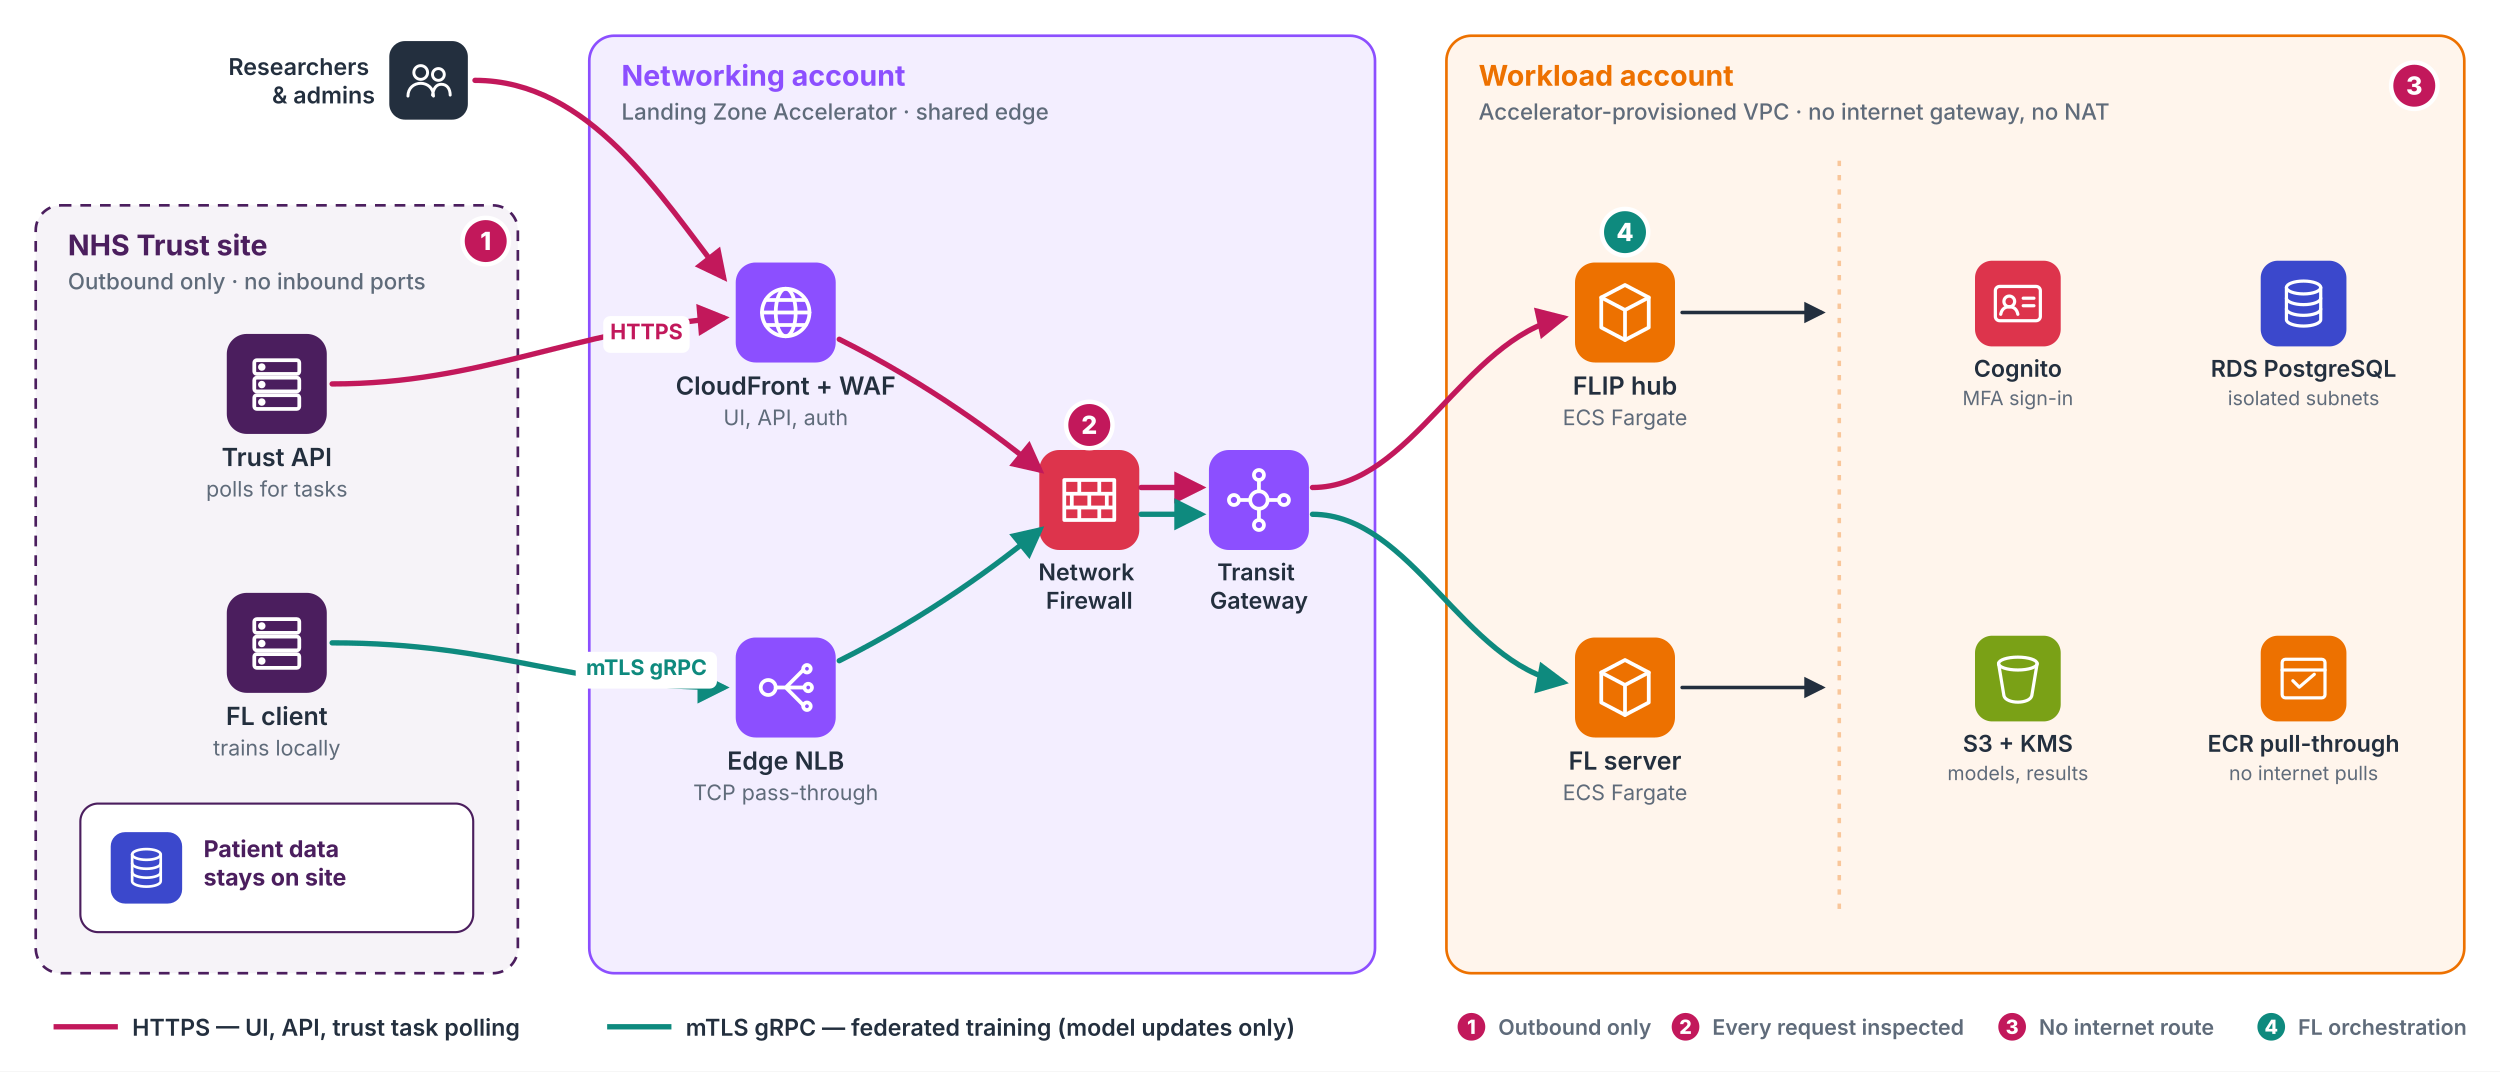
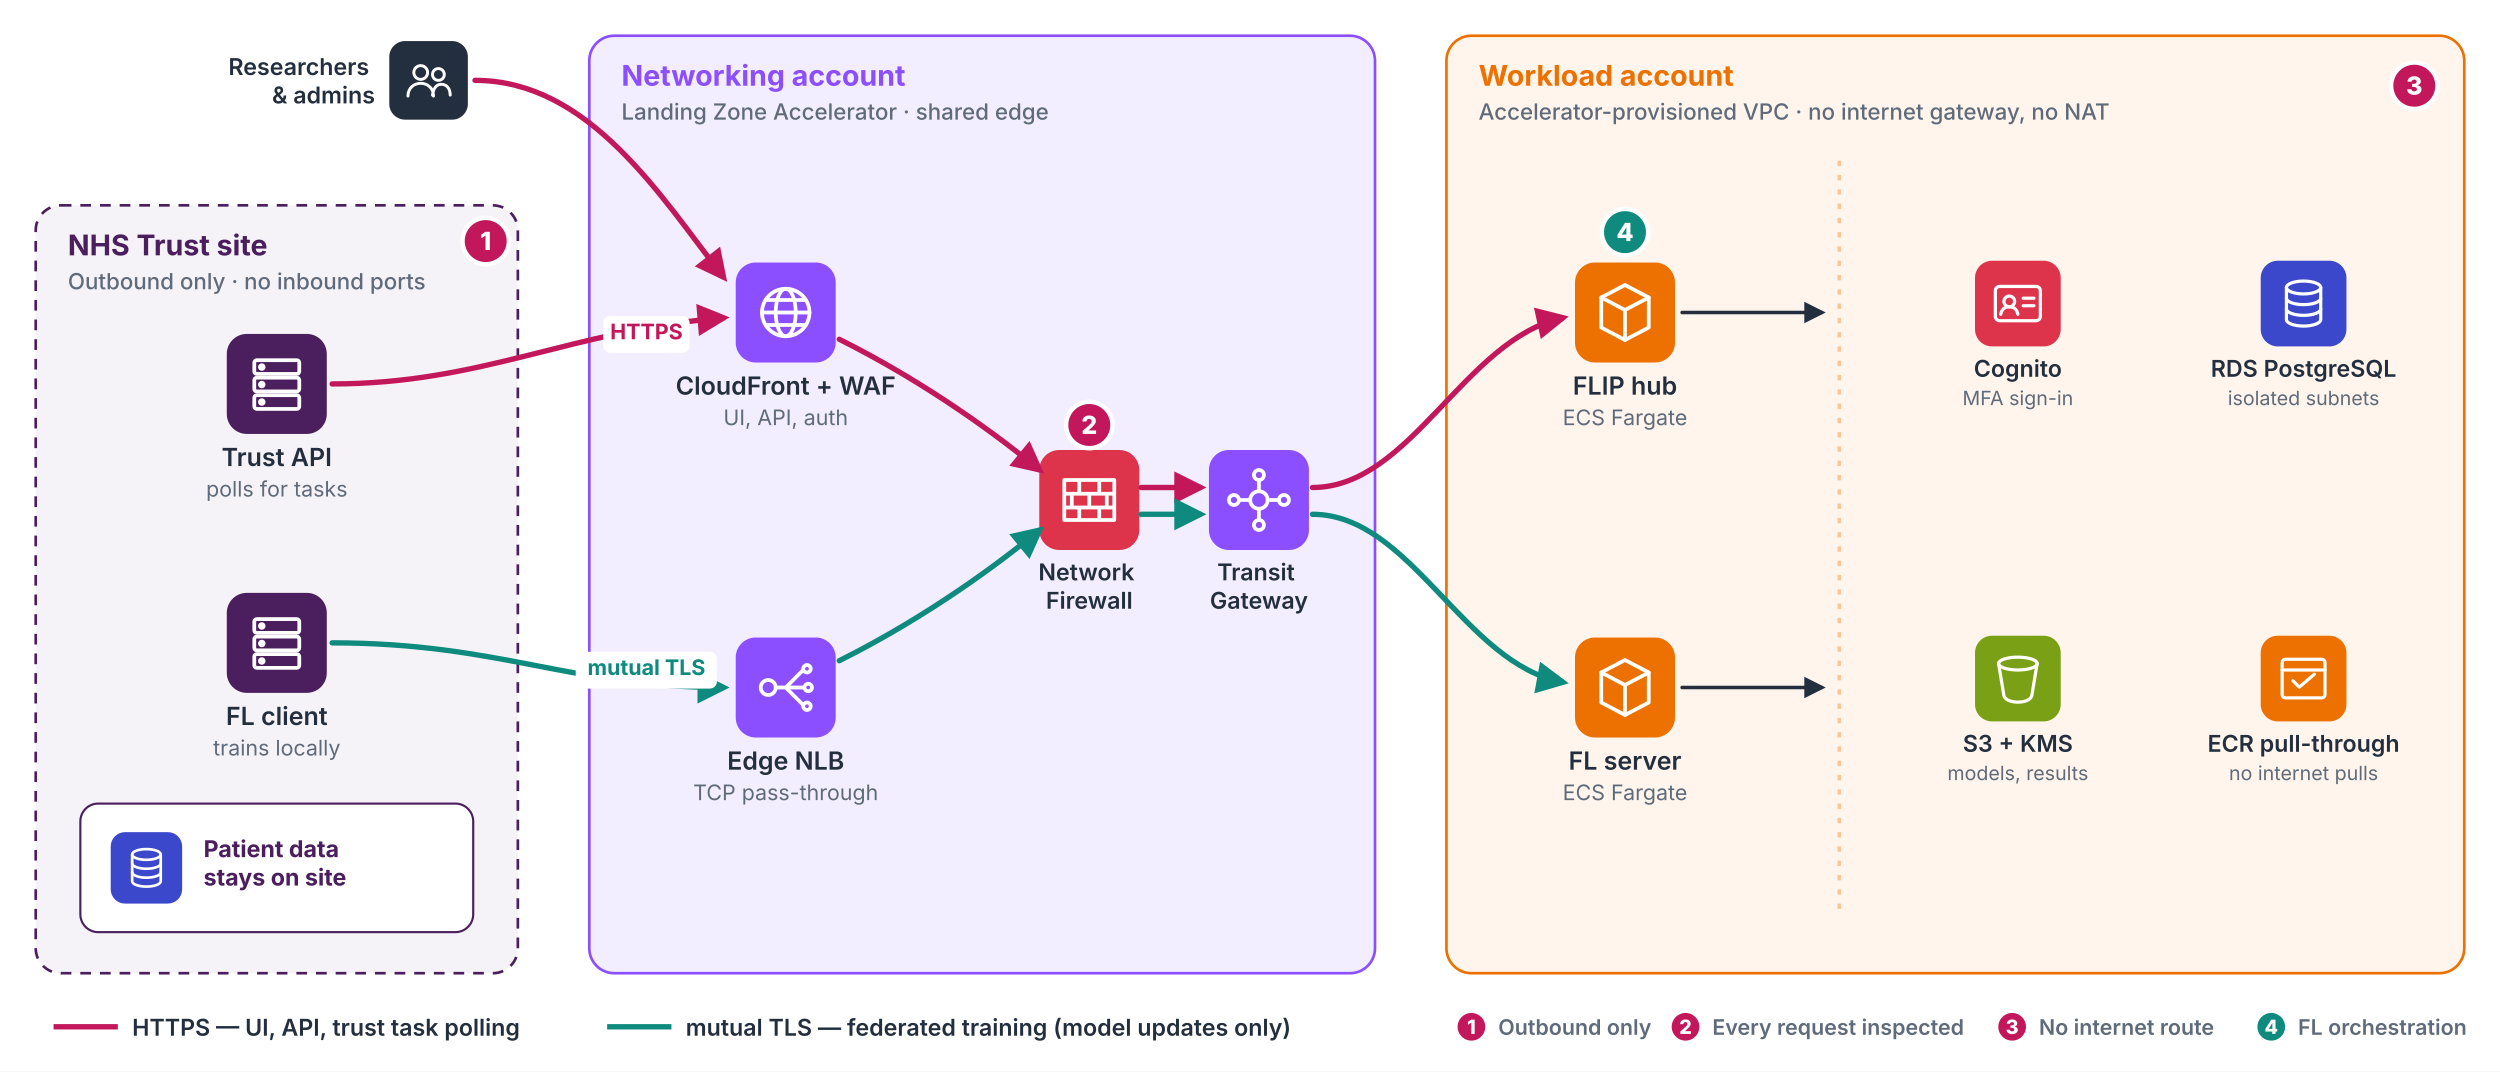
<svg xmlns="http://www.w3.org/2000/svg" viewBox="0 0 1400 600" width="1400" height="600" role="img" aria-label="FLIP Central Hub on AWS LZA — three zones, two paths">
  <defs>
    <symbol id="g-people" viewBox="0 0 64 64">
      <g fill="none" stroke="#fff" stroke-width="3" stroke-linecap="round" stroke-linejoin="round">
        <circle cx="24" cy="24" r="7" />
        <circle cx="42" cy="26" r="6" />
        <path d="M11 48c0-8 6-13 13-13s13 5 13 13M36 47c1-7 4-11 9-11 6 0 9 5 9 11" />
      </g>
    </symbol>
    <symbol id="g-hospital" viewBox="0 0 64 64">
      <g fill="none" stroke="#fff" stroke-width="3" stroke-linecap="round" stroke-linejoin="round">
        <path d="M14 52V20h36v32M10 52h44" />
        <path d="M32 26v14M25 33h14" />
        <path d="M28 52v-7h8v7" />
      </g>
    </symbol>
    <symbol id="g-server" viewBox="0 0 64 64">
      <g fill="none" stroke="#fff" stroke-width="3" stroke-linecap="round" stroke-linejoin="round">
        <rect x="14" y="13" width="36" height="11" rx="2" />
        <rect x="14" y="27" width="36" height="11" rx="2" />
        <rect x="14" y="41" width="36" height="11" rx="2" />
        <circle cx="20" cy="18.5" r="1.5" />
        <circle cx="20" cy="32.5" r="1.5" />
        <circle cx="20" cy="46.5" r="1.5" />
      </g>
    </symbol>
    <symbol id="g-globe" viewBox="0 0 64 64">
      <g fill="none" stroke="#fff" stroke-width="3" stroke-linecap="round" stroke-linejoin="round">
        <circle cx="32" cy="32" r="19" />
        <ellipse cx="32" cy="32" rx="8" ry="19" />
        <path d="M13 32h38M16 22h32M16 42h32" />
      </g>
    </symbol>
    <symbol id="g-shield" viewBox="0 0 64 64">
      <g fill="none" stroke="#fff" stroke-width="3" stroke-linecap="round" stroke-linejoin="round">
        <path d="M32 11l18 7v13c0 11-8 19-18 22-10-3-18-11-18-22V18z" />
        <path d="M24 32l6 6 11-12" />
      </g>
    </symbol>
    <symbol id="g-firewall" viewBox="0 0 64 64">
      <g fill="none" stroke="#fff" stroke-width="3" stroke-linecap="round" stroke-linejoin="round">
        <path d="M12 16h40v32H12zM12 27h40M12 38h40M24 16v11M40 16v11M18 27v11M32 27v11M46 27v11M24 38v10M40 38v10" />
      </g>
    </symbol>
    <symbol id="g-tgw" viewBox="0 0 64 64">
      <g fill="none" stroke="#fff" stroke-width="3" stroke-linecap="round" stroke-linejoin="round">
        <circle cx="32" cy="32" r="7" />
        <circle cx="32" cy="12" r="4" />
        <circle cx="32" cy="52" r="4" />
        <circle cx="12" cy="32" r="4" />
        <circle cx="52" cy="32" r="4" />
        <path d="M32 16v9M32 39v9M16 32h9M39 32h9" />
      </g>
    </symbol>
    <symbol id="g-nlb" viewBox="0 0 64 64">
      <g fill="none" stroke="#fff" stroke-width="3" stroke-linecap="round" stroke-linejoin="round">
        <circle cx="18" cy="32" r="6" />
        <path d="M24 32h8M32 32l14-14M32 32h14M32 32l14 14" />
        <circle cx="49" cy="17" r="3" />
        <circle cx="50" cy="32" r="3" />
        <circle cx="49" cy="47" r="3" />
      </g>
    </symbol>
    <symbol id="g-container" viewBox="0 0 64 64">
      <g fill="none" stroke="#fff" stroke-width="3" stroke-linecap="round" stroke-linejoin="round">
        <path d="M32 10l19 10v24L32 54 13 44V20z" />
        <path d="M13 20l19 10 19-10M32 30v24" />
      </g>
    </symbol>
    <symbol id="g-database" viewBox="0 0 64 64">
      <g fill="none" stroke="#fff" stroke-width="3" stroke-linecap="round" stroke-linejoin="round">
        <ellipse cx="32" cy="17" rx="16" ry="6" />
        <path d="M16 17v30c0 3.3 7.2 6 16 6s16-2.7 16-6V17" />
        <path d="M16 27c0 3.3 7.2 6 16 6s16-2.7 16-6M16 37c0 3.3 7.2 6 16 6s16-2.7 16-6" />
      </g>
    </symbol>
    <symbol id="g-bucket" viewBox="0 0 64 64">
      <g fill="none" stroke="#fff" stroke-width="3" stroke-linecap="round" stroke-linejoin="round">
        <ellipse cx="32" cy="18" rx="18" ry="6" />
        <path d="M14 18l5 30c1 4 7 6 13 6s12-2 13-6l5-30" />
      </g>
    </symbol>
    <symbol id="g-lock" viewBox="0 0 64 64">
      <g fill="none" stroke="#fff" stroke-width="3" stroke-linecap="round" stroke-linejoin="round">
        <rect x="16" y="29" width="32" height="23" rx="3" />
        <path d="M22 29v-7a10 10 0 0 1 20 0v7" />
        <path d="M32 38v6" />
      </g>
    </symbol>
    <symbol id="g-key" viewBox="0 0 64 64">
      <g fill="none" stroke="#fff" stroke-width="3" stroke-linecap="round" stroke-linejoin="round">
        <circle cx="22" cy="32" r="9" />
        <path d="M31 32h21M45 32v8M51 32v6" />
      </g>
    </symbol>
    <symbol id="g-id" viewBox="0 0 64 64">
      <g fill="none" stroke="#fff" stroke-width="3" stroke-linecap="round" stroke-linejoin="round">
        <rect x="11" y="16" width="42" height="32" rx="4" />
        <circle cx="24" cy="30" r="5" />
        <path d="M16 42c1-5 4-7 8-7s7 2 8 7M37 27h10M37 34h10" />
      </g>
    </symbol>
    <symbol id="g-mirror" viewBox="0 0 64 64">
      <g fill="none" stroke="#fff" stroke-width="3" stroke-linecap="round" stroke-linejoin="round">
        <rect x="12" y="14" width="40" height="36" rx="3" />
        <path d="M12 24h40M22 34l6 6 14-12" />
      </g>
    </symbol>
    <symbol id="g-brain" viewBox="0 0 64 64">
      <g fill="none" stroke="#fff" stroke-width="3" stroke-linecap="round" stroke-linejoin="round">
        <path d="M26 14c-6 0-9 5-8 9-5 2-6 9-2 12-2 5 2 10 7 10 1 4 5 6 9 5V14c-2-1-4-1-6 0zM38 14c6 0 9 5 8 9 5 2 6 9 2 12 2 5-2 10-7 10-1 4-5 6-9 5" />
      </g>
    </symbol>
    <marker id="a-mag" viewBox="0 0 10 10" refX="8" refY="5" markerWidth="6" markerHeight="6" orient="auto">
      <path d="M0 0L10 5L0 10z" fill="#C2185B" />
    </marker>
    <marker id="a-teal" viewBox="0 0 10 10" refX="8" refY="5" markerWidth="6" markerHeight="6" orient="auto">
      <path d="M0 0L10 5L0 10z" fill="#0E8A7E" />
    </marker>
    <marker id="a-ink" viewBox="0 0 10 10" refX="8" refY="5" markerWidth="6" markerHeight="6" orient="auto">
      <path d="M0 0L10 5L0 10z" fill="#232F3E" />
    </marker>
    <marker id="a-grey" viewBox="0 0 10 10" refX="8" refY="5" markerWidth="6" markerHeight="6" orient="auto">
      <path d="M0 0L10 5L0 10z" fill="#8D99A6" />
    </marker>
    <marker id="a-plum" viewBox="0 0 10 10" refX="8" refY="5" markerWidth="6" markerHeight="6" orient="auto">
      <path d="M0 0L10 5L0 10z" fill="#4B1E5E" />
    </marker>
  </defs>
  <rect width="1400" height="600" fill="#fff" />
  <rect x="20" y="115" width="270" height="430" rx="14" fill="#F6F3F8" stroke="#4B1E5E" stroke-width="1.5" stroke-dasharray="6 5" />
  <text x="38" y="143" font-family="Montserrat, Inter, 'Segoe UI', Arial, sans-serif" font-size="16" font-weight="700" fill="#4B1E5E" text-anchor="start">
    <tspan x="38" dy="0.0">NHS Trust site</tspan>
  </text>
  <text x="38" y="162" font-family="Montserrat, Inter, 'Segoe UI', Arial, sans-serif" font-size="12.5" font-weight="500" fill="#5F6B7A" text-anchor="start">
    <tspan x="38" dy="0.0">Outbound only · no inbound ports</tspan>
  </text>
  <rect x="330" y="20" width="440" height="525" rx="14" fill="#F3EEFF" stroke="#8C4FFF" stroke-width="1.5" />
  <text x="348" y="48" font-family="Montserrat, Inter, 'Segoe UI', Arial, sans-serif" font-size="16" font-weight="700" fill="#8C4FFF" text-anchor="start">
    <tspan x="348" dy="0.0">Networking account</tspan>
  </text>
  <text x="348" y="67" font-family="Montserrat, Inter, 'Segoe UI', Arial, sans-serif" font-size="12.5" font-weight="500" fill="#5F6B7A" text-anchor="start">
    <tspan x="348" dy="0.0">Landing Zone Accelerator · shared edge</tspan>
  </text>
  <rect x="810" y="20" width="570" height="525" rx="14" fill="#FFF5EC" stroke="#ED7100" stroke-width="1.5" />
  <text x="828" y="48" font-family="Montserrat, Inter, 'Segoe UI', Arial, sans-serif" font-size="16" font-weight="700" fill="#ED7100" text-anchor="start">
    <tspan x="828" dy="0.0">Workload account</tspan>
  </text>
  <text x="828" y="67" font-family="Montserrat, Inter, 'Segoe UI', Arial, sans-serif" font-size="12.5" font-weight="500" fill="#5F6B7A" text-anchor="start">
    <tspan x="828" dy="0.0">Accelerator-provisioned VPC · no internet gateway, no NAT</tspan>
  </text>
  <g>
    <rect x="218.0" y="23.0" width="44" height="44" rx="8.8" fill="#232F3E" />
    <use href="#g-people" x="222.4" y="27.4" width="35.2" height="35.2" />
  </g>
  <text x="210" y="42" font-family="Montserrat, Inter, 'Segoe UI', Arial, sans-serif" font-size="13" font-weight="600" fill="#232F3E" text-anchor="end">
    <tspan x="210" dy="0.0">Researchers</tspan>
    <tspan x="210" dy="15.9">&amp; admins</tspan>
  </text>
  <g>
    <rect x="127.0" y="187.0" width="56" height="56" rx="11.2" fill="#4B1E5E" />
    <use href="#g-server" x="132.6" y="192.6" width="44.8" height="44.8" />
    <text x="155" y="261.0" font-family="Montserrat, Inter, 'Segoe UI', Arial, sans-serif" font-size="14" font-weight="600" fill="#232F3E" text-anchor="middle">
      <tspan x="155" dy="0.0">Trust API</tspan>
    </text>
    <text x="155" y="278.08" font-family="Montserrat, Inter, 'Segoe UI', Arial, sans-serif" font-size="12" font-weight="400" fill="#5F6B7A" text-anchor="middle">
      <tspan x="155" dy="0.0">polls for tasks</tspan>
    </text>
  </g>
  <g>
    <rect x="127.0" y="332.0" width="56" height="56" rx="11.2" fill="#4B1E5E" />
    <use href="#g-server" x="132.6" y="337.6" width="44.8" height="44.8" />
    <text x="155" y="406.0" font-family="Montserrat, Inter, 'Segoe UI', Arial, sans-serif" font-size="14" font-weight="600" fill="#232F3E" text-anchor="middle">
      <tspan x="155" dy="0.0">FL client</tspan>
    </text>
    <text x="155" y="423.08" font-family="Montserrat, Inter, 'Segoe UI', Arial, sans-serif" font-size="12" font-weight="400" fill="#5F6B7A" text-anchor="middle">
      <tspan x="155" dy="0.0">trains locally</tspan>
    </text>
  </g>
  <rect x="45" y="450" width="220" height="72" rx="10" fill="#fff" stroke="#4B1E5E" stroke-width="1.2" />
  <g>
    <rect x="62.0" y="466.0" width="40" height="40" rx="8.0" fill="#3B48CC" />
    <use href="#g-database" x="66.0" y="470.0" width="32.0" height="32.0" />
  </g>
  <text x="114" y="480" font-family="Montserrat, Inter, 'Segoe UI', Arial, sans-serif" font-size="13" font-weight="700" fill="#4B1E5E" text-anchor="start">
    <tspan x="114" dy="0.0">Patient data</tspan>
    <tspan x="114" dy="15.9">stays on site</tspan>
  </text>
  <g>
    <rect x="412.0" y="147.0" width="56" height="56" rx="11.2" fill="#8C4FFF" />
    <use href="#g-globe" x="417.6" y="152.6" width="44.8" height="44.8" />
    <text x="440" y="221.0" font-family="Montserrat, Inter, 'Segoe UI', Arial, sans-serif" font-size="14" font-weight="600" fill="#232F3E" text-anchor="middle">
      <tspan x="440" dy="0.0">CloudFront + WAF</tspan>
    </text>
    <text x="440" y="238.08" font-family="Montserrat, Inter, 'Segoe UI', Arial, sans-serif" font-size="12" font-weight="400" fill="#5F6B7A" text-anchor="middle">
      <tspan x="440" dy="0.0">UI, API, auth</tspan>
    </text>
  </g>
  <g>
    <rect x="412.0" y="357.0" width="56" height="56" rx="11.2" fill="#8C4FFF" />
    <use href="#g-nlb" x="417.6" y="362.6" width="44.8" height="44.8" />
    <text x="440" y="431.0" font-family="Montserrat, Inter, 'Segoe UI', Arial, sans-serif" font-size="14" font-weight="600" fill="#232F3E" text-anchor="middle">
      <tspan x="440" dy="0.0">Edge NLB</tspan>
    </text>
    <text x="440" y="448.08" font-family="Montserrat, Inter, 'Segoe UI', Arial, sans-serif" font-size="12" font-weight="400" fill="#5F6B7A" text-anchor="middle">
      <tspan x="440" dy="0.0">TCP pass-through</tspan>
    </text>
  </g>
  <g>
    <rect x="582.0" y="252.0" width="56" height="56" rx="11.2" fill="#DD344C" />
    <use href="#g-firewall" x="587.6" y="257.6" width="44.8" height="44.8" />
    <text x="610" y="325.0" font-family="Montserrat, Inter, 'Segoe UI', Arial, sans-serif" font-size="13" font-weight="600" fill="#232F3E" text-anchor="middle">
      <tspan x="610" dy="0.0">Network</tspan>
      <tspan x="610" dy="15.9">Firewall</tspan>
    </text>
  </g>
  <g>
    <rect x="677.0" y="252.0" width="56" height="56" rx="11.2" fill="#8C4FFF" />
    <use href="#g-tgw" x="682.6" y="257.6" width="44.8" height="44.8" />
    <text x="705" y="325.0" font-family="Montserrat, Inter, 'Segoe UI', Arial, sans-serif" font-size="13" font-weight="600" fill="#232F3E" text-anchor="middle">
      <tspan x="705" dy="0.0">Transit</tspan>
      <tspan x="705" dy="15.9">Gateway</tspan>
    </text>
  </g>
  <g>
    <rect x="882.0" y="147.0" width="56" height="56" rx="11.2" fill="#ED7100" />
    <use href="#g-container" x="887.6" y="152.6" width="44.8" height="44.8" />
    <text x="910" y="221.0" font-family="Montserrat, Inter, 'Segoe UI', Arial, sans-serif" font-size="14" font-weight="600" fill="#232F3E" text-anchor="middle">
      <tspan x="910" dy="0.0">FLIP hub</tspan>
    </text>
    <text x="910" y="238.08" font-family="Montserrat, Inter, 'Segoe UI', Arial, sans-serif" font-size="12" font-weight="400" fill="#5F6B7A" text-anchor="middle">
      <tspan x="910" dy="0.0">ECS Fargate</tspan>
    </text>
  </g>
  <g>
    <rect x="882.0" y="357.0" width="56" height="56" rx="11.2" fill="#ED7100" />
    <use href="#g-container" x="887.6" y="362.6" width="44.8" height="44.8" />
    <text x="910" y="431.0" font-family="Montserrat, Inter, 'Segoe UI', Arial, sans-serif" font-size="14" font-weight="600" fill="#232F3E" text-anchor="middle">
      <tspan x="910" dy="0.0">FL server</tspan>
    </text>
    <text x="910" y="448.08" font-family="Montserrat, Inter, 'Segoe UI', Arial, sans-serif" font-size="12" font-weight="400" fill="#5F6B7A" text-anchor="middle">
      <tspan x="910" dy="0.0">ECS Fargate</tspan>
    </text>
  </g>
  <path d="M1030 90V510" stroke="#ED7100" stroke-opacity=".35" stroke-width="2" stroke-dasharray="3 5" />
  <g>
    <rect x="1106.0" y="146.0" width="48" height="48" rx="9.6" fill="#DD344C" />
    <use href="#g-id" x="1110.8" y="150.8" width="38.4" height="38.4" />
    <text x="1130" y="211.0" font-family="Montserrat, Inter, 'Segoe UI', Arial, sans-serif" font-size="13" font-weight="600" fill="#232F3E" text-anchor="middle">
      <tspan x="1130" dy="0.0">Cognito</tspan>
    </text>
    <text x="1130" y="226.86" font-family="Montserrat, Inter, 'Segoe UI', Arial, sans-serif" font-size="11" font-weight="400" fill="#5F6B7A" text-anchor="middle">
      <tspan x="1130" dy="0.0">MFA sign-in</tspan>
    </text>
  </g>
  <g>
    <rect x="1266.0" y="146.0" width="48" height="48" rx="9.6" fill="#3B48CC" />
    <use href="#g-database" x="1270.8" y="150.8" width="38.4" height="38.4" />
    <text x="1290" y="211.0" font-family="Montserrat, Inter, 'Segoe UI', Arial, sans-serif" font-size="13" font-weight="600" fill="#232F3E" text-anchor="middle">
      <tspan x="1290" dy="0.0">RDS PostgreSQL</tspan>
    </text>
    <text x="1290" y="226.86" font-family="Montserrat, Inter, 'Segoe UI', Arial, sans-serif" font-size="11" font-weight="400" fill="#5F6B7A" text-anchor="middle">
      <tspan x="1290" dy="0.0">isolated subnets</tspan>
    </text>
  </g>
  <g>
    <rect x="1106.0" y="356.0" width="48" height="48" rx="9.6" fill="#7AA116" />
    <use href="#g-bucket" x="1110.8" y="360.8" width="38.4" height="38.4" />
    <text x="1130" y="421.0" font-family="Montserrat, Inter, 'Segoe UI', Arial, sans-serif" font-size="13" font-weight="600" fill="#232F3E" text-anchor="middle">
      <tspan x="1130" dy="0.0">S3 + KMS</tspan>
    </text>
    <text x="1130" y="436.86" font-family="Montserrat, Inter, 'Segoe UI', Arial, sans-serif" font-size="11" font-weight="400" fill="#5F6B7A" text-anchor="middle">
      <tspan x="1130" dy="0.0">models, results</tspan>
    </text>
  </g>
  <g>
    <rect x="1266.0" y="356.0" width="48" height="48" rx="9.6" fill="#ED7100" />
    <use href="#g-mirror" x="1270.8" y="360.8" width="38.4" height="38.4" />
    <text x="1290" y="421.0" font-family="Montserrat, Inter, 'Segoe UI', Arial, sans-serif" font-size="13" font-weight="600" fill="#232F3E" text-anchor="middle">
      <tspan x="1290" dy="0.0">ECR pull-through</tspan>
    </text>
    <text x="1290" y="436.86" font-family="Montserrat, Inter, 'Segoe UI', Arial, sans-serif" font-size="11" font-weight="400" fill="#5F6B7A" text-anchor="middle">
      <tspan x="1290" dy="0.0">no internet pulls</tspan>
    </text>
  </g>
  <path d="M942 175H1020" fill="none" stroke="#232F3E" stroke-width="2" stroke-linecap="round" stroke-linejoin="round" marker-end="url(#a-ink)" />
  <path d="M942 385H1020" fill="none" stroke="#232F3E" stroke-width="2" stroke-linecap="round" stroke-linejoin="round" marker-end="url(#a-ink)" />
  <path d="M266 45C330 45 370 110 405 155" fill="none" stroke="#C2185B" stroke-width="3" stroke-linecap="round" stroke-linejoin="round" marker-end="url(#a-mag)" />
  <path d="M186 215C270 215 320 185 405 178" fill="none" stroke="#C2185B" stroke-width="3" stroke-linecap="round" stroke-linejoin="round" marker-end="url(#a-mag)" />
  <path d="M470 190C520 215 560 245 582 263" fill="none" stroke="#C2185B" stroke-width="3" stroke-linecap="round" stroke-linejoin="round" marker-end="url(#a-mag)" />
  <path d="M639 273H672" fill="none" stroke="#C2185B" stroke-width="3" stroke-linecap="round" stroke-linejoin="round" marker-end="url(#a-mag)" />
  <path d="M735 273C790 273 820 190 875 178" fill="none" stroke="#C2185B" stroke-width="3" stroke-linecap="round" stroke-linejoin="round" marker-end="url(#a-mag)" />
  <path d="M186 360C280 360 320 385 405 385" fill="none" stroke="#0E8A7E" stroke-width="3" stroke-linecap="round" stroke-linejoin="round" marker-end="url(#a-teal)" />
  <path d="M470 370C520 345 560 315 582 297" fill="none" stroke="#0E8A7E" stroke-width="3" stroke-linecap="round" stroke-linejoin="round" marker-end="url(#a-teal)" />
  <path d="M639 288H672" fill="none" stroke="#0E8A7E" stroke-width="3" stroke-linecap="round" stroke-linejoin="round" marker-end="url(#a-teal)" />
  <path d="M735 288C790 288 820 372 875 382" fill="none" stroke="#0E8A7E" stroke-width="3" stroke-linecap="round" stroke-linejoin="round" marker-end="url(#a-teal)" />
  <rect x="337.8" y="177" width="48.4" height="20.6" rx="4" fill="#fff" />
  <text x="362" y="190" font-family="Montserrat, Inter, 'Segoe UI', Arial, sans-serif" font-size="12" font-weight="700" fill="#C2185B" text-anchor="middle">
    <tspan x="362" dy="0.0">HTTPS</tspan>
  </text>
  <rect x="322.4" y="365" width="79.1" height="20.6" rx="4" fill="#fff" />
  <text x="362" y="378" font-family="Montserrat, Inter, 'Segoe UI', Arial, sans-serif" font-size="12" font-weight="700" fill="#0E8A7E" text-anchor="middle">
-     <tspan x="362" dy="0.0">mTLS gRPC</tspan>
+     <tspan x="362" dy="0.0">mutual TLS</tspan>
  </text>
  <circle cx="272" cy="135" r="13" fill="#C2185B" stroke="#fff" stroke-width="2.5" />
  <text x="272" y="140" font-family="Montserrat, Inter, 'Segoe UI', Arial, sans-serif" font-size="14" font-weight="800" fill="#fff" text-anchor="middle">
    <tspan x="272" dy="0.0">1</tspan>
  </text>
  <circle cx="610" cy="238" r="13" fill="#C2185B" stroke="#fff" stroke-width="2.5" />
  <text x="610" y="243" font-family="Montserrat, Inter, 'Segoe UI', Arial, sans-serif" font-size="14" font-weight="800" fill="#fff" text-anchor="middle">
    <tspan x="610" dy="0.0">2</tspan>
  </text>
  <circle cx="1352" cy="48" r="13" fill="#C2185B" stroke="#fff" stroke-width="2.5" />
  <text x="1352" y="53" font-family="Montserrat, Inter, 'Segoe UI', Arial, sans-serif" font-size="14" font-weight="800" fill="#fff" text-anchor="middle">
    <tspan x="1352" dy="0.0">3</tspan>
  </text>
  <circle cx="910" cy="130" r="13" fill="#0E8A7E" stroke="#fff" stroke-width="2.5" />
  <text x="910" y="135" font-family="Montserrat, Inter, 'Segoe UI', Arial, sans-serif" font-size="14" font-weight="800" fill="#fff" text-anchor="middle">
    <tspan x="910" dy="0.0">4</tspan>
  </text>
  <path d="M30 575h36" stroke="#C2185B" stroke-width="3" />
  <text x="74" y="580" font-family="Montserrat, Inter, 'Segoe UI', Arial, sans-serif" font-size="13" font-weight="600" fill="#232F3E" text-anchor="start">
    <tspan x="74" dy="0.0">HTTPS — UI, API, trust task polling</tspan>
  </text>
  <path d="M340 575h36" stroke="#0E8A7E" stroke-width="3" />
  <text x="384" y="580" font-family="Montserrat, Inter, 'Segoe UI', Arial, sans-serif" font-size="13" font-weight="600" fill="#232F3E" text-anchor="start">
-     <tspan x="384" dy="0.0">mTLS gRPC — federated training (model updates only)</tspan>
+     <tspan x="384" dy="0.0">mutual TLS — federated training (model updates only)</tspan>
  </text>
  <circle cx="824" cy="575" r="9" fill="#C2185B" stroke="#fff" stroke-width="2.5" />
  <text x="824" y="579" font-family="Montserrat, Inter, 'Segoe UI', Arial, sans-serif" font-size="11" font-weight="800" fill="#fff" text-anchor="middle">
    <tspan x="824" dy="0.0">1</tspan>
  </text>
  <text x="839" y="579.5" font-family="Montserrat, Inter, 'Segoe UI', Arial, sans-serif" font-size="12" font-weight="600" fill="#5F6B7A" text-anchor="start">
    <tspan x="839" dy="0.0">Outbound only</tspan>
  </text>
  <circle cx="943.9" cy="575" r="9" fill="#C2185B" stroke="#fff" stroke-width="2.5" />
  <text x="943.9" y="579" font-family="Montserrat, Inter, 'Segoe UI', Arial, sans-serif" font-size="11" font-weight="800" fill="#fff" text-anchor="middle">
    <tspan x="943.9" dy="0.0">2</tspan>
  </text>
  <text x="958.9" y="579.5" font-family="Montserrat, Inter, 'Segoe UI', Arial, sans-serif" font-size="12" font-weight="600" fill="#5F6B7A" text-anchor="start">
    <tspan x="958.9" dy="0.0">Every request inspected</tspan>
  </text>
  <circle cx="1126.8" cy="575" r="9" fill="#C2185B" stroke="#fff" stroke-width="2.5" />
  <text x="1126.8" y="579" font-family="Montserrat, Inter, 'Segoe UI', Arial, sans-serif" font-size="11" font-weight="800" fill="#fff" text-anchor="middle">
    <tspan x="1126.8" dy="0.0">3</tspan>
  </text>
  <text x="1141.8" y="579.5" font-family="Montserrat, Inter, 'Segoe UI', Arial, sans-serif" font-size="12" font-weight="600" fill="#5F6B7A" text-anchor="start">
    <tspan x="1141.8" dy="0.0">No internet route</tspan>
  </text>
  <circle cx="1271.9" cy="575" r="9" fill="#0E8A7E" stroke="#fff" stroke-width="2.5" />
  <text x="1271.9" y="579" font-family="Montserrat, Inter, 'Segoe UI', Arial, sans-serif" font-size="11" font-weight="800" fill="#fff" text-anchor="middle">
    <tspan x="1271.9" dy="0.0">4</tspan>
  </text>
  <text x="1286.9" y="579.5" font-family="Montserrat, Inter, 'Segoe UI', Arial, sans-serif" font-size="12" font-weight="600" fill="#5F6B7A" text-anchor="start">
    <tspan x="1286.9" dy="0.0">FL orchestration</tspan>
  </text>
</svg>
